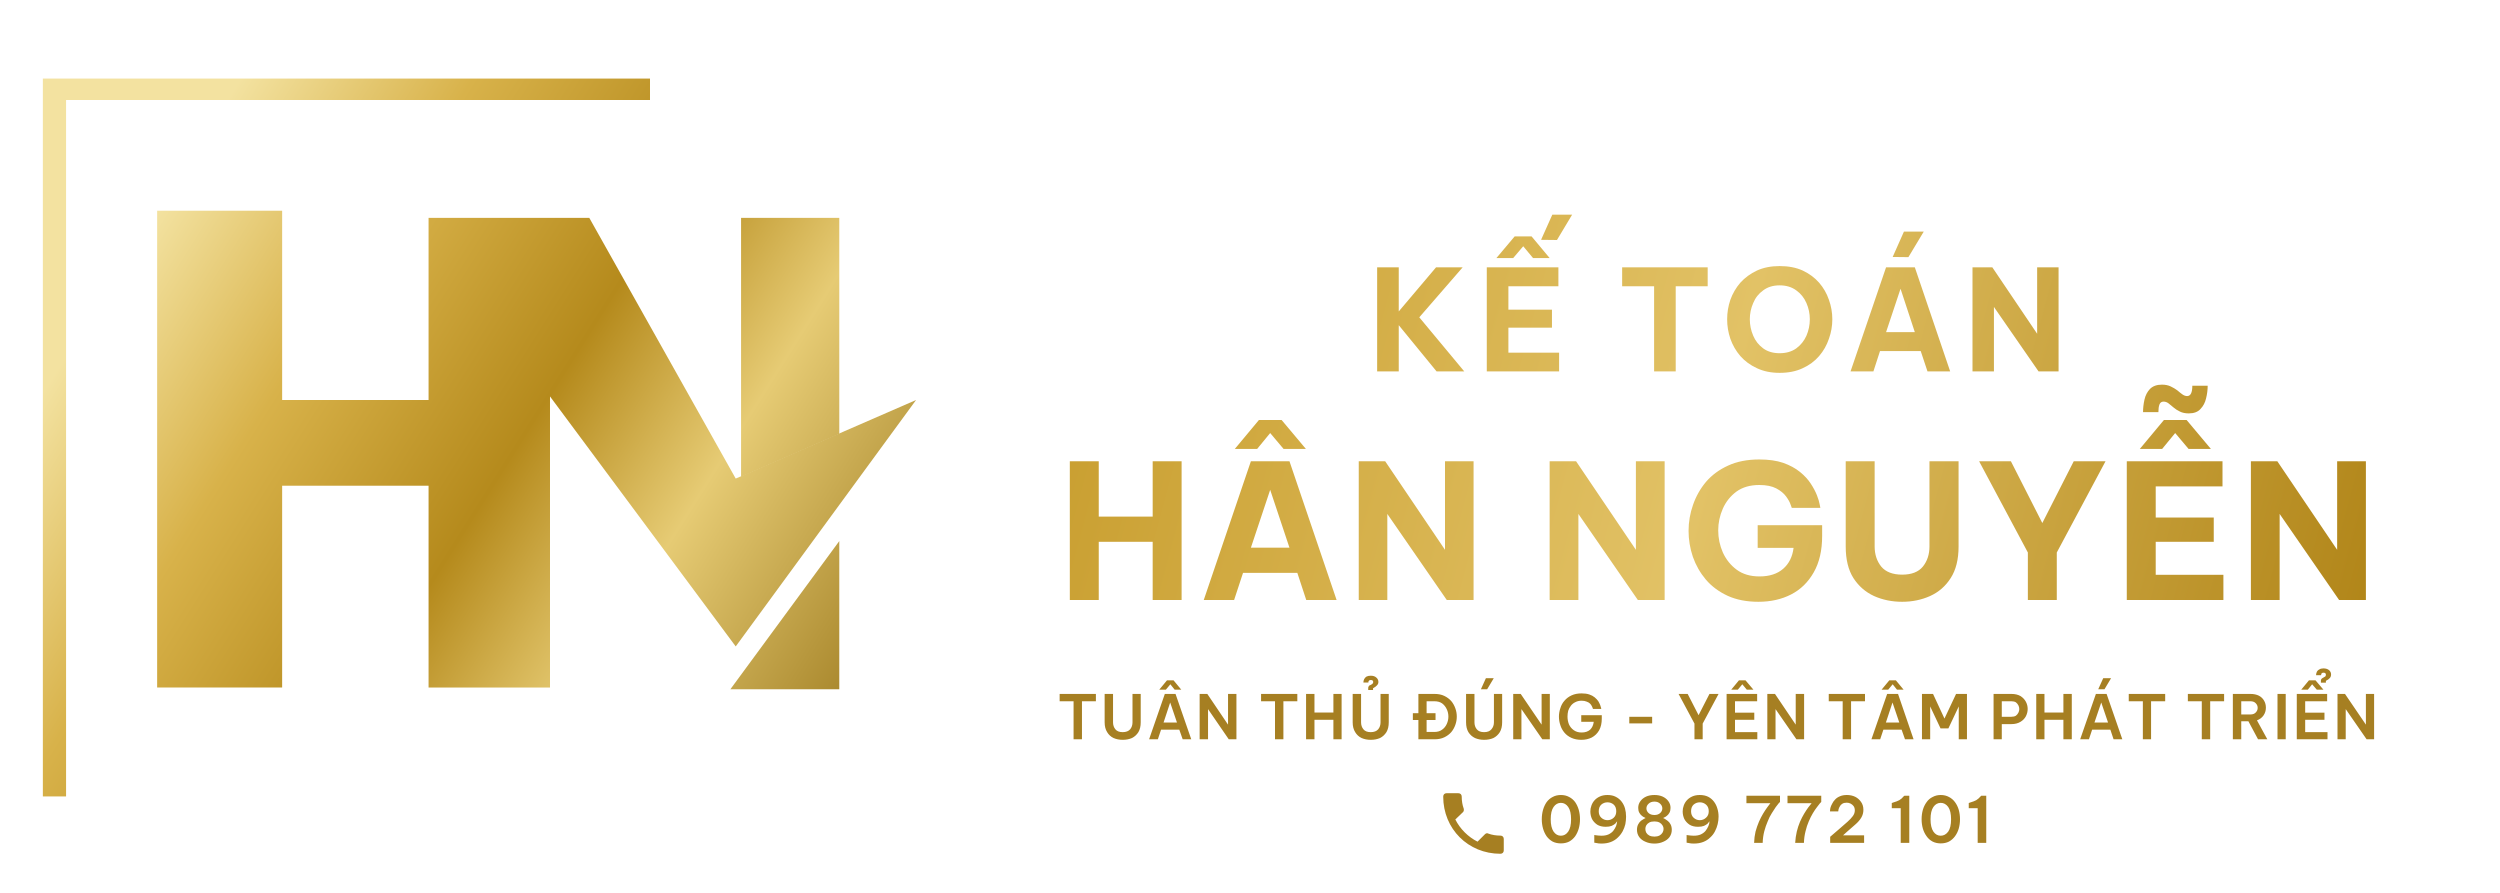
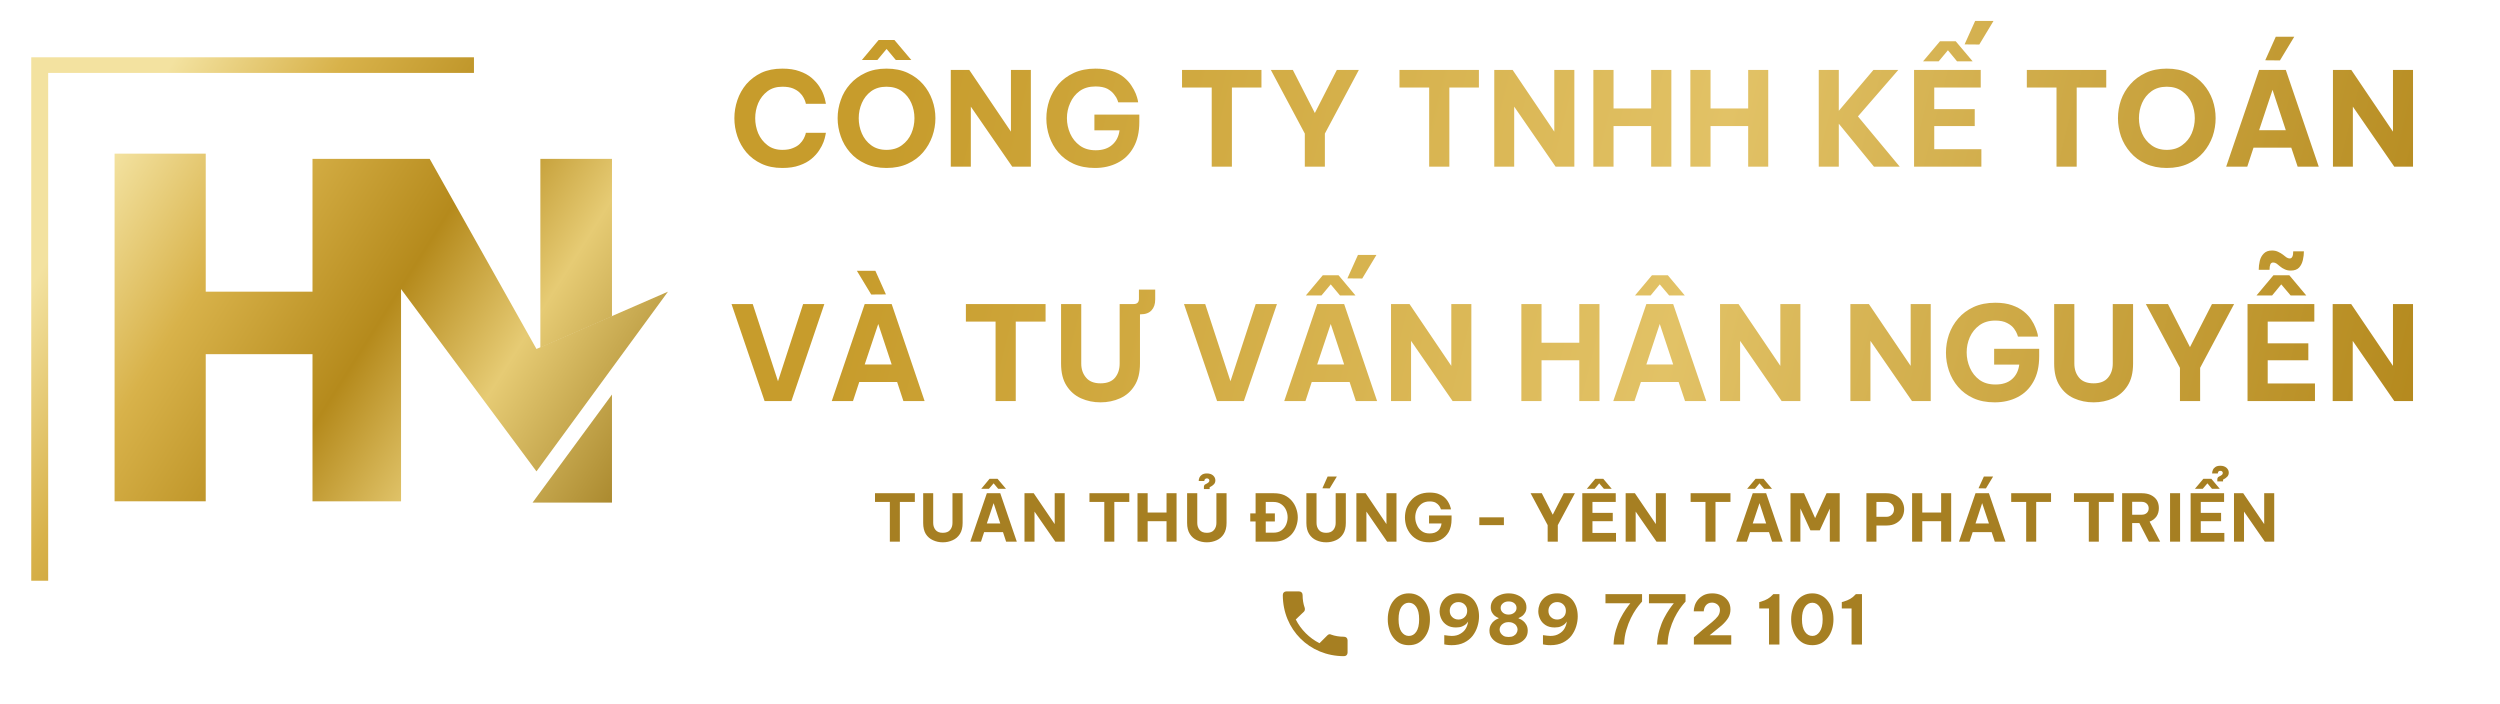
- <svg xmlns="http://www.w3.org/2000/svg" viewBox="0 0 1400 500" width="1400" height="500" role="img" aria-label="Kế Toán Hân Nguyễn logo">
+ <svg xmlns="http://www.w3.org/2000/svg" viewBox="0 0 1920 540" width="1920" height="540" role="img" aria-label="Kế Toán Hân Nguyễn logo">
  <defs>
    <linearGradient id="brass" gradientUnits="userSpaceOnUse" x1="88" y1="118" x2="513" y2="386">
      <stop offset="0" stop-color="#F3E2A0" />
      <stop offset="0.22" stop-color="#D8B24A" />
      <stop offset="0.48" stop-color="#B58A1C" />
      <stop offset="0.68" stop-color="#E6CB74" />
      <stop offset="1" stop-color="#9A771B" />
    </linearGradient>
-     <linearGradient id="brassText" gradientUnits="userSpaceOnUse" x1="590" y1="140" x2="1335" y2="340">
+     <linearGradient id="brassText" gradientUnits="userSpaceOnUse" x1="680" y1="130" x2="1880" y2="430">
      <stop offset="0" stop-color="#C79C2C" />
      <stop offset="0.5" stop-color="#E2C266" />
      <stop offset="1" stop-color="#B08417" />
    </linearGradient>
  </defs>
  <path d="M24 44H364V56H37V446H24Z" fill="url(#brass)" />
  <rect x="88" y="118" width="70" height="267" fill="url(#brass)" />
  <rect x="156" y="224" width="88" height="48" fill="url(#brass)" />
  <path d="M240 122H330L412 268L513 224L412 362L308 222V385H240Z" fill="url(#brass)" />
  <path d="M415 122H470V243L415 267Z" fill="url(#brass)" />
  <path d="M470 303V386H409Z" fill="url(#brass)" />
-   <path d="M771.2 208V149.7H783.3V174.4L804.2 149.7H819.1L794.8 177.7L820 208H804.5L783.3 182.1V208Z M871.9 134.4 863 134.3 869.3 120.2H880.4ZM838 144.5 848.2 132.4H857.7L867.8 144.5H858.5L853 137.9L847.4 144.5ZM832.6 208V149.7H872.7V160.3H844.7V173.4H869.1V183.5H844.7V197.5H873.1V208Z M926.3 208V160.3H908.4V149.7H956.3V160.3H938.4V208Z M996.6 208.8Q989.4 208.8 983.9 206.2Q978.4 203.7 974.6 199.4Q970.9 195.1 969 189.7Q967.2 184.4 967.2 178.8Q967.2 173.2 969 167.9Q970.9 162.6 974.6 158.3Q978.4 154.1 983.9 151.5Q989.4 149 996.6 149Q1004 149 1009.5 151.5Q1015 154.1 1018.7 158.3Q1022.4 162.6 1024.2 167.9Q1026.1 173.2 1026.1 178.8Q1026.1 184.4 1024.2 189.7Q1022.4 195.1 1018.7 199.4Q1015 203.7 1009.5 206.2Q1004 208.8 996.6 208.8ZM996.6 197.8Q1002.1 197.8 1005.9 195.1Q1009.7 192.3 1011.6 188Q1013.5 183.6 1013.5 178.8Q1013.5 174 1011.6 169.7Q1009.7 165.3 1005.9 162.6Q1002.1 159.8 996.6 159.8Q991.1 159.8 987.4 162.6Q983.6 165.3 981.8 169.7Q979.9 174 979.9 178.8Q979.9 183.6 981.8 188Q983.6 192.3 987.4 195.1Q991.1 197.8 996.6 197.8Z M1068.7 144 1059.9 143.9 1066.2 129.7H1077.3ZM1036.3 208 1056.2 149.7H1072.3L1092.1 208H1079.4L1075.6 196.6H1052.8L1049.1 208ZM1056.2 186H1072.3L1064.3 161.7Z M1104.6 208V149.7H1115.7L1140.8 186.9V149.7H1152.8V208H1141.6L1116.6 171.9V208Z" fill="url(#brassText)" />
-   <path d="M599.1 336V258.3H615.3V289.3H645.5V258.3H661.7V336H645.5V303.4H615.3V336Z M691.5 251.4 705 235.2H717.7L731.3 251.4H718.8L711.3 242.5L704 251.4ZM674.1 336 700.5 258.3H722.1L748.5 336H731.5L726.5 320.8H696.1L691.1 336ZM700.5 306.7H722.1L711.3 274.3Z M760.9 336V258.3H775.7L809.2 307.9V258.3H825.2V336H810.2L776.9 287.8V336Z M867.8 336V258.3H882.6L916.1 307.9V258.3H932.2V336H917.2L883.9 287.8V336Z M984.7 337Q974.9 337 967.6 333.7Q960.2 330.3 955.3 324.6Q950.5 318.9 948 311.8Q945.6 304.7 945.6 297.3Q945.6 289.8 948.1 282.7Q950.6 275.5 955.4 269.8Q960.3 264.1 967.8 260.7Q975.2 257.3 985.2 257.3Q993 257.3 998.6 259.2Q1004.2 261.2 1008 264.3Q1011.8 267.4 1014 270.8Q1016.3 274.3 1017.5 277.4Q1018.7 280.5 1019 282.4Q1019.4 284.4 1019.4 284.4H1003.4Q1003.4 284.4 1002.7 282.5Q1002.1 280.6 1000.2 278Q998.3 275.4 994.7 273.5Q991.1 271.6 985.2 271.6Q977.5 271.6 972.4 275.3Q967.4 279 964.8 284.8Q962.2 290.7 962.2 297Q962.2 303.5 964.8 309.4Q967.5 315.3 972.5 319Q977.6 322.8 985.3 322.8Q993.7 322.8 998.6 318.5Q1003.5 314.2 1004.4 306.8H984.3V294.1H1020.4V300.1Q1020.4 312.3 1015.7 320.5Q1011 328.8 1003 332.9Q995 337 984.7 337Z M1065.2 337Q1056.7 337 1049.5 333.8Q1042.3 330.5 1037.9 323.7Q1033.6 316.9 1033.6 306V258.3H1049.8V306Q1049.8 312.7 1053.5 317.3Q1057.3 321.8 1065.2 321.8Q1073.1 321.8 1076.8 317.3Q1080.5 312.7 1080.5 306V258.3H1096.8V306Q1096.8 316.9 1092.4 323.7Q1088.1 330.5 1080.8 333.8Q1073.6 337 1065.2 337Z M1135.6 336V309.4L1108.3 258.3H1126.1L1143.7 292.9L1161.3 258.3H1179.1L1151.8 309.4V336Z M1225.7 231.5Q1222.8 231.5 1220.8 230.5Q1218.7 229.5 1217.2 228.2Q1215.7 226.9 1214.4 225.9Q1213.1 224.9 1211.6 224.9Q1209.9 224.9 1209.3 226.5Q1208.7 228.1 1208.7 230.8H1200.1Q1200.1 227.4 1200.9 223.8Q1201.7 220.2 1204 217.8Q1206.4 215.4 1210.7 215.4Q1213.5 215.4 1215.6 216.4Q1217.7 217.4 1219.3 218.6Q1220.8 219.9 1222.2 220.9Q1223.5 221.8 1224.8 221.8Q1227.7 221.8 1227.7 216H1236.3Q1236.3 219.5 1235.4 223.1Q1234.6 226.6 1232.3 229Q1230.1 231.5 1225.7 231.5ZM1198.3 251.4 1211.8 235.2H1224.5L1238.1 251.4H1225.6L1218.1 242.5L1210.8 251.4ZM1191 336V258.3H1244.6V272.4H1207.2V289.8H1239.7V303.4H1207.2V321.9H1245.1V336Z M1260.5 336V258.3H1275.3L1308.8 307.9V258.3H1324.9V336H1309.9L1276.6 287.8V336Z" fill="url(#brassText)" />
-   <path d="M601.2 414V392.7H593.4V388.6H613.7V392.7H605.9V414Z M628.7 414.3Q625.9 414.3 623.6 413.3Q621.3 412.2 620 410Q618.6 407.8 618.6 404.5V388.6H623.3V404.5Q623.3 406.8 624.6 408.4Q625.9 410 628.7 410Q631.5 410 632.9 408.4Q634.2 406.8 634.2 404.5V388.6H638.8V404.5Q638.8 407.8 637.5 410Q636.1 412.2 633.9 413.3Q631.6 414.3 628.7 414.3Z M649.2 386.2 653.5 381H657.2L661.5 386.2H657.8L655.4 383.2L652.9 386.2ZM643.5 414 652.3 388.6H658.3L667.1 414H662.3L660.4 408.6H650.2L648.4 414ZM651.6 404.6H659.1L655.3 393.4Z M671.8 414V388.6H676.1L687.7 405.8V388.6H692.4V414H688.1L676.5 397.1V414Z M714 414V392.7H706.2V388.6H726.5V392.7H718.7V414Z M731.4 414V388.6H736.1V399H746.7V388.6H751.3V414H746.7V403.1H736.1V414Z M766.2 386.4V385.3Q766.2 384.8 766.4 384.5Q766.5 384.1 767 383.8L767.5 383.6Q768.3 383.2 768.6 382.9Q769 382.5 769 381.9Q769 381.5 768.7 381.1Q768.3 380.8 767.7 380.8Q767 380.8 766.7 381.1Q766.4 381.4 766.3 381.7Q766.3 382.1 766.3 382.2H763.5Q763.5 381.3 763.9 380.4Q764.3 379.5 765.2 378.9Q766.2 378.4 767.6 378.4Q769.6 378.4 770.7 379.4Q771.9 380.4 771.9 381.9Q771.9 383 771.1 383.8Q770.4 384.6 769.1 385.3L768.9 385.4V386.4ZM767.6 414.3Q764.8 414.3 762.5 413.3Q760.2 412.2 758.9 410Q757.5 407.8 757.5 404.5V388.6H762.2V404.5Q762.2 406.8 763.5 408.4Q764.8 410 767.6 410Q770.4 410 771.8 408.4Q773.1 406.8 773.1 404.5V388.6H777.7V404.5Q777.7 407.8 776.4 410Q775 412.2 772.8 413.3Q770.5 414.3 767.6 414.3Z M794.3 414V403.2H791.2V399.4H794.3V388.6H803.4Q806.5 388.6 808.8 389.7Q811.1 390.8 812.7 392.6Q814.2 394.4 815 396.7Q815.8 398.9 815.8 401.3Q815.8 403.7 815 405.9Q814.2 408.2 812.7 410Q811.1 411.8 808.8 412.9Q806.5 414 803.4 414ZM803.9 403.2H798.9V409.9H803.2Q805.9 409.9 807.6 408.6Q809.3 407.4 810.2 405.4Q811.1 403.4 811.1 401.3Q811.1 399.1 810.2 397.2Q809.3 395.2 807.6 393.9Q805.9 392.7 803.2 392.7H798.9V399.4H803.9Z M832.8 386 829.3 386 832.1 379.8H836.5ZM831.1 414.3Q828.3 414.3 826 413.3Q823.7 412.2 822.3 410Q821 407.8 821 404.5V388.6H825.7V404.5Q825.7 406.8 827 408.4Q828.3 410 831.1 410Q833.9 410 835.2 408.4Q836.6 406.8 836.6 404.5V388.6H841.2V404.5Q841.2 407.8 839.9 410Q838.5 412.2 836.3 413.3Q834 414.3 831.1 414.3Z M847.4 414V388.6H851.6L863.3 405.8V388.6H867.9V414H863.7L852 397.1V414Z M885.6 414.3Q882.4 414.3 880 413.2Q877.6 412.1 876.1 410.3Q874.5 408.4 873.8 406.1Q873 403.8 873 401.3Q873 398.9 873.8 396.6Q874.5 394.2 876.1 392.4Q877.7 390.5 880.1 389.4Q882.5 388.3 885.7 388.3Q888.2 388.3 890 388.9Q891.8 389.5 893 390.5Q894.2 391.5 895 392.6Q895.7 393.8 896.1 394.8Q896.4 395.8 896.6 396.4Q896.7 397 896.7 397H892.1Q892.1 397 891.9 396.6Q891.8 396.1 891.4 395.4Q891.1 394.7 890.4 394Q889.7 393.3 888.5 392.9Q887.4 392.4 885.7 392.4Q883.7 392.4 882.2 393.2Q880.7 393.9 879.7 395.2Q878.7 396.5 878.2 398Q877.8 399.6 877.8 401.3Q877.8 403.5 878.6 405.6Q879.5 407.6 881.3 408.9Q883.1 410.2 885.7 410.2Q888.7 410.2 890.5 408.6Q892.2 406.9 892.5 404.2H885.5V400.5H897V402.4Q897 406.3 895.5 409Q894 411.6 891.4 413Q888.8 414.3 885.6 414.3Z M912.4 405.1V401.4H925.2V405.1Z M948.9 414V405.2L940 388.6H945.1L951.2 400.5L957.3 388.6H962.4L953.5 405.2V414Z M969.5 386.2 973.8 381H977.5L981.9 386.2H978.2L975.7 383.2L973.2 386.2ZM966.9 414V388.6H984V392.7H971.6V399.1H982.4V403.1H971.6V410H984.1V414Z M989.7 414V388.6H994L1005.6 405.8V388.6H1010.3V414H1006L994.3 397.1V414Z M1031.9 414V392.7H1024.1V388.6H1044.4V392.7H1036.6V414Z M1053.7 386.2 1058 381H1061.7L1066 386.2H1062.3L1059.9 383.2L1057.4 386.2ZM1048 414 1056.8 388.6H1062.9L1071.6 414H1066.8L1064.9 408.6H1054.7L1052.9 414ZM1056.1 404.6H1063.6L1059.8 393.4Z M1076.3 414V388.6H1082.5L1088.9 402.4L1095.4 388.6H1101.5V414H1096.9V395.6L1091.1 407.9H1086.7L1080.9 395.6V414Z M1116.4 414V388.6H1126.4Q1129.4 388.6 1131.5 389.8Q1133.5 391.1 1134.5 393Q1135.5 394.9 1135.5 397Q1135.5 399.1 1134.5 401.1Q1133.5 403 1131.5 404.2Q1129.4 405.5 1126.4 405.5H1121V414ZM1126.3 392.7H1121V401.4H1126.3Q1127.9 401.4 1128.9 400.8Q1129.8 400.1 1130.3 399.1Q1130.8 398.1 1130.8 397.1Q1130.8 396 1130.3 395Q1129.8 394 1128.9 393.3Q1127.9 392.7 1126.3 392.7Z M1140.3 414V388.6H1144.9V399H1155.5V388.6H1160.2V414H1155.5V403.1H1144.9V414Z M1178.5 386 1175 386 1177.8 379.8H1182.2ZM1164.9 414 1173.7 388.6H1179.7L1188.5 414H1183.6L1181.8 408.6H1171.6L1169.8 414ZM1172.9 404.6H1180.5L1176.7 393.4Z M1200 414V392.7H1192.1V388.6H1212.5V392.7H1204.6V414Z M1233 414V392.7H1225.2V388.6H1245.5V392.7H1237.7V414Z M1250.4 414V388.6H1260.3Q1263 388.6 1265 389.6Q1266.9 390.6 1267.9 392.4Q1268.9 394.1 1268.9 396.3Q1268.9 398.7 1267.6 400.6Q1266.3 402.5 1263.9 403.4L1269.7 414H1264.5L1259.1 403.9H1255.1V414ZM1260.2 392.7H1255.1V400.1H1260.2Q1262.2 400.1 1263.2 399Q1264.3 397.9 1264.3 396.4Q1264.3 394.9 1263.2 393.8Q1262.2 392.7 1260.2 392.7Z M1275.4 414V388.6H1280V414Z M1299.7 382.3V381.2Q1299.7 380.8 1299.9 380.4Q1300.1 380 1300.5 379.8L1301 379.5Q1301.8 379.1 1302.2 378.8Q1302.5 378.4 1302.5 377.8Q1302.5 377.4 1302.2 377Q1301.8 376.7 1301.2 376.7Q1300.5 376.7 1300.2 377Q1299.9 377.3 1299.9 377.6Q1299.8 378 1299.8 378.1H1297Q1297 377.2 1297.4 376.3Q1297.8 375.4 1298.8 374.9Q1299.7 374.3 1301.1 374.3Q1303.1 374.3 1304.3 375.3Q1305.4 376.3 1305.4 377.7Q1305.4 378.9 1304.7 379.7Q1303.9 380.6 1302.6 381.2L1302.5 381.3V382.3ZM1288.7 386.2 1293 381H1296.7L1301.1 386.2H1297.4L1294.8 383.2L1292.4 386.2ZM1286.2 414V388.6H1303.2V392.7H1290.9V399.1H1301.7V403.1H1290.9V410H1303.4V414Z M1309 414V388.6H1313.2L1324.9 405.8V388.6H1329.5V414H1325.3L1313.6 397.1V414Z" fill="#A67F22" />
-   <g transform="translate(808.2 444.2) scale(1.884) translate(-3 -3)">
+   <path d="M600.8 129Q591.6 129 584.7 125.7Q577.9 122.5 573.2 117Q568.6 111.5 566.3 104.7Q564 97.9 564 90.8Q564 83.7 566.3 76.9Q568.6 70.1 573.2 64.6Q577.9 59.2 584.7 55.9Q591.6 52.7 600.8 52.7Q608.6 52.7 614 54.7Q619.5 56.6 623.2 59.7Q626.8 62.8 629.1 66.2Q631.4 69.7 632.5 72.8Q633.6 75.8 633.9 77.8Q634.3 79.7 634.3 79.7H618.9Q618.9 79.7 618.6 78.4Q618.2 77 617.2 75.1Q616.2 73.1 614.2 71.2Q612.3 69.3 609 67.9Q605.8 66.6 600.9 66.6Q594 66.6 589.4 70.1Q584.7 73.7 582.3 79.2Q580 84.7 580 90.8Q580 96.8 582.3 102.4Q584.7 107.9 589.4 111.5Q594 115.1 600.9 115.1Q605.8 115.1 609 113.7Q612.3 112.4 614.2 110.5Q616.2 108.5 617.2 106.6Q618.2 104.6 618.6 103.3Q618.9 102 618.9 102H634.3Q634.3 102 633.9 104Q633.6 105.9 632.5 109Q631.4 112 629.1 115.5Q626.8 119 623.2 122Q619.5 125.1 614 127Q608.6 129 600.8 129Z M661.9 46.1 674.8 30.7H686.9L699.9 46.1H688L680.9 37.6L673.8 46.1ZM680.8 129Q671.6 129 664.6 125.7Q657.5 122.5 652.8 117Q648 111.5 645.7 104.7Q643.3 97.9 643.3 90.8Q643.3 83.6 645.7 76.9Q648 70.1 652.8 64.7Q657.5 59.3 664.6 56Q671.6 52.7 680.8 52.7Q690.2 52.7 697.2 56Q704.2 59.3 708.9 64.7Q713.6 70.1 716 76.9Q718.4 83.6 718.4 90.8Q718.4 97.9 716 104.7Q713.6 111.5 708.9 117Q704.2 122.5 697.2 125.7Q690.2 129 680.8 129ZM680.8 115.1Q687.9 115.1 692.7 111.5Q697.5 108 699.9 102.5Q702.3 96.9 702.3 90.8Q702.3 84.6 699.9 79.1Q697.5 73.6 692.7 70.1Q687.9 66.6 680.8 66.6Q673.8 66.6 669 70.1Q664.3 73.6 661.9 79.1Q659.5 84.6 659.5 90.8Q659.5 96.9 661.9 102.5Q664.3 108 669 111.5Q673.8 115.1 680.8 115.1Z M730.2 128V53.7H744.4L776.4 101.1V53.7H791.7V128H777.4L745.6 81.9V128Z M840.9 129Q831.6 129 824.5 125.8Q817.5 122.6 812.8 117.1Q808.2 111.6 805.9 104.9Q803.6 98.1 803.6 91Q803.6 83.8 805.9 77Q808.3 70.2 812.9 64.7Q817.6 59.3 824.7 56Q831.9 52.7 841.4 52.7Q848.8 52.7 854.2 54.6Q859.6 56.4 863.2 59.4Q866.8 62.4 868.9 65.7Q871.1 69 872.3 72Q873.4 74.9 873.8 76.8Q874.1 78.6 874.1 78.6H858.8Q858.8 78.6 858.2 76.8Q857.6 75 855.7 72.6Q853.9 70.1 850.5 68.2Q847 66.4 841.4 66.4Q834.1 66.4 829.2 69.9Q824.3 73.5 821.9 79.1Q819.4 84.6 819.4 90.7Q819.4 96.9 821.9 102.6Q824.4 108.2 829.3 111.8Q834.2 115.4 841.5 115.4Q849.5 115.4 854.2 111.2Q858.9 107.1 859.8 100.1H840.5V88H875V93.7Q875 105.3 870.5 113.2Q866.1 121.1 858.4 125Q850.7 129 840.9 129Z M930.6 128V67.2H907.8V53.7H968.8V67.2H946.1V128Z M1002.1 128V102.6L976 53.7H992.9L1009.8 86.8L1026.7 53.7H1043.6L1017.5 102.6V128Z M1097.6 128V67.2H1074.8V53.7H1135.8V67.2H1113.1V128Z M1147.6 128V53.7H1161.7L1193.7 101.1V53.7H1209.1V128H1194.7L1162.9 81.9V128Z M1223.7 128V53.7H1239.2V83.3H1268.1V53.7H1283.6V128H1268.1V96.8H1239.2V128Z M1298.2 128V53.7H1313.7V83.3H1342.6V53.7H1358V128H1342.6V96.8H1313.7V128Z M1396.8 128V53.7H1412.2V85.1L1438.8 53.7H1457.9L1426.9 89.4L1459 128H1439.2L1412.2 95V128Z M1520.1 34.2 1508.8 34.1 1516.9 16.1H1531ZM1476.9 47.1 1489.9 31.7H1502L1515 47.1H1503L1496 38.6L1488.9 47.1ZM1470 128V53.7H1521.2V67.2H1485.5V83.8H1516.6V96.8H1485.5V114.6H1521.7V128Z M1579.4 128V67.2H1556.6V53.7H1617.6V67.2H1594.9V128Z M1664.1 129Q1654.9 129 1647.8 125.7Q1640.8 122.5 1636.1 117Q1631.3 111.5 1628.9 104.7Q1626.6 97.9 1626.6 90.8Q1626.6 83.6 1628.9 76.9Q1631.3 70.1 1636.1 64.7Q1640.8 59.3 1647.8 56Q1654.9 52.7 1664.1 52.7Q1673.4 52.7 1680.5 56Q1687.5 59.3 1692.2 64.7Q1696.9 70.1 1699.3 76.9Q1701.6 83.6 1701.6 90.8Q1701.6 97.9 1699.3 104.7Q1696.9 111.5 1692.2 117Q1687.5 122.5 1680.5 125.7Q1673.4 129 1664.1 129ZM1664.1 115.1Q1671.1 115.1 1675.9 111.5Q1680.8 108 1683.2 102.5Q1685.6 96.9 1685.6 90.8Q1685.6 84.6 1683.2 79.1Q1680.8 73.6 1675.9 70.1Q1671.1 66.6 1664.1 66.6Q1657.1 66.6 1652.3 70.1Q1647.5 73.6 1645.1 79.1Q1642.7 84.6 1642.7 90.8Q1642.7 96.9 1645.1 102.5Q1647.5 108 1652.3 111.5Q1657.1 115.1 1664.1 115.1Z M1751 46.4 1739.7 46.3 1747.8 28.2H1762ZM1709.7 128 1735 53.7H1755.5L1780.8 128H1764.6L1759.7 113.4H1730.7L1725.9 128ZM1735 100H1755.5L1745.3 69Z M1791.7 128V53.7H1805.8L1837.8 101.1V53.7H1853.2V128H1838.8L1807 81.9V128Z" fill="url(#brassText)" />
+   <path d="M587.2 308 561.8 233.5H578.1L597.5 292.8L616.8 233.5H633.1L607.8 308Z M669.1 226.2 658.1 208H672.3L680.4 226.1ZM638.8 308 664.1 233.5H684.8L710.1 308H693.8L689 293.4H659.9L655.1 308ZM664.1 279.9H684.8L674.5 248.8Z M764.6 308V247H741.8V233.5H803V247H780.1V308Z M845.2 309Q837.1 309 830.2 305.9Q823.3 302.8 819.1 296.2Q814.9 289.7 814.9 279.2V233.5H830.4V279.2Q830.4 285.7 834.1 290Q837.7 294.4 845.2 294.4Q852.8 294.4 856.4 290Q859.9 285.7 859.9 279.2V233.5H870.7Q874.7 233.5 874.7 229.5V222.4H887.2V230Q887.2 235.3 884.4 238.3Q881.6 241.4 876 241.4H875.5V279.2Q875.5 289.7 871.3 296.2Q867.2 302.8 860.2 305.9Q853.3 309 845.2 309Z M934.7 308 909.3 233.5H925.6L945 292.8L964.4 233.5H980.7L955.3 308Z M1046.2 213.9 1034.8 213.8 1042.9 195.8H1057.1ZM1002.9 226.9 1015.9 211.4H1028L1041 226.9H1029.1L1022 218.4L1014.9 226.9ZM986.3 308 1011.6 233.5H1032.3L1057.6 308H1041.3L1036.5 293.4H1007.4L1002.6 308ZM1011.6 279.9H1032.3L1022 248.8Z M1068.3 308V233.5H1082.5L1114.6 281V233.5H1130V308H1115.6L1083.7 261.8V308Z M1168.4 308V233.5H1183.9V263.2H1212.9V233.5H1228.4V308H1212.9V276.7H1183.9V308Z M1255.7 226.9 1268.7 211.4H1280.9L1293.9 226.9H1281.9L1274.7 218.4L1267.7 226.9ZM1239 308 1264.4 233.5H1285L1310.4 308H1294.1L1289.2 293.4H1260.2L1255.3 308ZM1264.4 279.9H1285L1274.7 248.8Z M1321 308V233.5H1335.2L1367.3 281V233.5H1382.7V308H1368.3L1336.4 261.8V308Z M1421.1 308V233.5H1435.3L1467.4 281V233.5H1482.8V308H1468.4L1436.5 261.8V308Z M1531.9 309Q1522.5 309 1515.5 305.8Q1508.5 302.6 1503.8 297.1Q1499.1 291.6 1496.8 284.8Q1494.5 278 1494.5 270.9Q1494.5 263.7 1496.8 256.9Q1499.2 250 1503.9 244.6Q1508.6 239.1 1515.7 235.8Q1522.9 232.5 1532.4 232.5Q1539.9 232.5 1545.2 234.4Q1550.6 236.3 1554.2 239.2Q1557.9 242.2 1560 245.5Q1562.2 248.8 1563.3 251.8Q1564.5 254.8 1564.9 256.6Q1565.2 258.5 1565.2 258.5H1549.8Q1549.8 258.5 1549.2 256.7Q1548.6 254.9 1546.8 252.4Q1545 249.9 1541.5 248.1Q1538 246.2 1532.4 246.2Q1525.1 246.2 1520.2 249.8Q1515.3 253.4 1512.8 259Q1510.4 264.5 1510.4 270.6Q1510.4 276.8 1512.9 282.5Q1515.4 288.2 1520.3 291.8Q1525.2 295.3 1532.5 295.3Q1540.6 295.3 1545.2 291.2Q1549.9 287.1 1550.8 280H1531.5V267.9H1566.1V273.6Q1566.1 285.3 1561.6 293.2Q1557.2 301.1 1549.5 305Q1541.8 309 1531.9 309Z M1607.9 309Q1599.7 309 1592.8 305.9Q1585.9 302.8 1581.8 296.2Q1577.6 289.7 1577.6 279.2V233.5H1593.1V279.2Q1593.1 285.7 1596.7 290Q1600.3 294.4 1607.9 294.4Q1615.4 294.4 1619 290Q1622.6 285.7 1622.6 279.2V233.5H1638.2V279.2Q1638.2 289.7 1634 296.2Q1629.8 302.8 1622.9 305.9Q1615.9 309 1607.9 309Z M1674.2 308V282.5L1648 233.5H1665L1681.9 266.6L1698.8 233.5H1715.8L1689.7 282.5V308Z M1759.3 207.8Q1756.6 207.8 1754.6 206.8Q1752.6 205.9 1751.2 204.7Q1749.7 203.5 1748.5 202.5Q1747.2 201.6 1745.8 201.6Q1744.2 201.6 1743.6 203.1Q1743 204.6 1743 207.2H1734.7Q1734.7 203.9 1735.5 200.4Q1736.3 197 1738.6 194.7Q1740.8 192.4 1744.9 192.4Q1747.6 192.4 1749.6 193.4Q1751.6 194.3 1753.2 195.5Q1754.7 196.7 1755.9 197.6Q1757.2 198.5 1758.5 198.5Q1761.2 198.5 1761.2 193H1769.4Q1769.4 196.3 1768.6 199.7Q1767.8 203.2 1765.7 205.5Q1763.5 207.8 1759.3 207.8ZM1733 226.9 1746 211.4H1758.2L1771.2 226.9H1759.2L1752 218.4L1745 226.9ZM1726.1 308V233.5H1777.4V247H1741.6V263.7H1772.8V276.7H1741.6V294.5H1777.9V308Z M1791.5 308V233.5H1805.7L1837.8 281V233.5H1853.2V308H1838.8L1806.9 261.8V308Z" fill="url(#brassText)" />
+   <path d="M683.4 416V385.5H672V378.8H702.6V385.5H691.1V416Z M724.1 416.5Q720 416.5 716.6 414.9Q713.1 413.4 711 410.1Q709 406.8 709 401.6V378.8H716.7V401.6Q716.7 404.8 718.5 407Q720.3 409.2 724.1 409.2Q727.9 409.2 729.7 407Q731.5 404.8 731.5 401.6V378.8H739.3V401.6Q739.3 406.8 737.2 410.1Q735.1 413.4 731.6 414.9Q728.1 416.5 724.1 416.5Z M753.6 375.4 760 367.7H766.1L772.6 375.4H766.6L763.1 371.2L759.5 375.4ZM745.2 416 757.9 378.8H768.2L780.9 416H772.7L770.3 408.7H755.8L753.4 416ZM757.9 402H768.2L763.1 386.4Z M786.8 416V378.8H793.9L810 402.5V378.8H817.7V416H810.5L794.5 392.9V416Z M848.1 416V385.5H836.7V378.8H867.3V385.5H855.8V416Z M873.6 416V378.8H881.4V393.6H895.9V378.8H903.6V416H895.9V400.3H881.4V416Z M924.6 375.6V374Q924.6 373.3 924.9 372.7Q925.1 372.2 925.8 371.9L926.6 371.5Q927.7 370.9 928.2 370.4Q928.8 369.8 928.8 369.1Q928.8 368.4 928.3 367.9Q927.8 367.4 926.9 367.4Q926 367.4 925.6 367.9Q925.1 368.3 925 368.8Q924.9 369.3 924.9 369.4H920.6Q920.6 368.1 921.2 366.7Q921.8 365.4 923.2 364.5Q924.6 363.6 926.9 363.6Q929.9 363.6 931.7 365.2Q933.4 366.8 933.4 368.9Q933.4 370.7 932.3 371.9Q931.1 373.2 929.2 374.1L929 374.2V375.6ZM926.9 416.5Q922.8 416.5 919.3 414.9Q915.9 413.4 913.8 410.1Q911.7 406.8 911.7 401.6V378.8H919.5V401.6Q919.5 404.8 921.3 407Q923.1 409.2 926.9 409.2Q930.6 409.2 932.4 407Q934.2 404.8 934.2 401.6V378.8H942V401.6Q942 406.8 939.9 410.1Q937.8 413.4 934.4 414.9Q930.9 416.5 926.9 416.5Z M964.3 416V400.5H960.2V394.3H964.3V378.8H978.4Q983 378.8 986.4 380.3Q989.8 381.9 992.1 384.6Q994.4 387.3 995.5 390.6Q996.7 393.9 996.7 397.4Q996.7 400.8 995.5 404.2Q994.4 407.5 992.1 410.2Q989.8 412.8 986.4 414.4Q983 416 978.4 416ZM979.1 400.5H972.1V409.1H978Q981.7 409.1 984.1 407.4Q986.5 405.7 987.7 403Q988.9 400.2 988.9 397.3Q988.9 394.4 987.7 391.7Q986.5 389 984.1 387.3Q981.7 385.5 978 385.5H972.1V394.3H979.1Z M1021.2 375.1 1015.6 375 1019.6 366H1026.7ZM1018.5 416.5Q1014.4 416.5 1010.9 414.9Q1007.5 413.4 1005.4 410.1Q1003.3 406.8 1003.3 401.6V378.8H1011.1V401.6Q1011.1 404.8 1012.9 407Q1014.7 409.2 1018.5 409.2Q1022.2 409.2 1024 407Q1025.8 404.8 1025.8 401.6V378.8H1033.6V401.6Q1033.6 406.8 1031.5 410.1Q1029.4 413.4 1026 414.9Q1022.5 416.5 1018.5 416.5Z M1041.7 416V378.8H1048.8L1064.8 402.5V378.8H1072.5V416H1065.3L1049.4 392.9V416Z M1097.7 416.5Q1093 416.5 1089.5 414.9Q1086 413.3 1083.6 410.5Q1081.3 407.8 1080.1 404.4Q1079 401 1079 397.4Q1079 393.9 1080.1 390.4Q1081.3 387 1083.7 384.3Q1086 381.5 1089.6 379.9Q1093.2 378.3 1097.9 378.3Q1101.7 378.3 1104.4 379.2Q1107 380.1 1108.9 381.6Q1110.7 383.1 1111.7 384.7Q1112.8 386.4 1113.4 387.9Q1114 389.4 1114.2 390.3Q1114.3 391.2 1114.3 391.2H1106.6Q1106.6 391.2 1106.3 390.3Q1106 389.4 1105.1 388.2Q1104.2 387 1102.5 386Q1100.8 385.1 1097.9 385.1Q1094.3 385.1 1091.8 386.9Q1089.4 388.7 1088.1 391.5Q1086.9 394.3 1086.9 397.3Q1086.9 400.4 1088.2 403.2Q1089.4 406.1 1091.9 407.9Q1094.3 409.7 1098 409.7Q1102 409.7 1104.4 407.6Q1106.7 405.5 1107.1 402H1097.5V395.9H1114.8V398.8Q1114.8 404.6 1112.6 408.6Q1110.3 412.5 1106.5 414.5Q1102.6 416.5 1097.7 416.5Z M1136.1 403.3V397.3H1155V403.3Z M1188.6 416V403.3L1175.5 378.8H1184.1L1192.5 395.3L1201 378.8H1209.5L1196.4 403.3V416Z M1218.7 375.4 1225.2 367.7H1231.3L1237.8 375.4H1231.8L1228.2 371.2L1224.7 375.4ZM1215.2 416V378.8H1240.9V385.5H1223V393.9H1238.6V400.3H1223V409.3H1241.1V416Z M1248.5 416V378.8H1255.6L1271.7 402.5V378.8H1279.4V416H1272.2L1256.2 392.9V416Z M1309.8 416V385.5H1298.4V378.8H1329V385.5H1317.5V416Z M1341.8 375.4 1348.3 367.7H1354.4L1360.9 375.4H1354.9L1351.3 371.2L1347.8 375.4ZM1333.4 416 1346.1 378.8H1356.4L1369.1 416H1361L1358.6 408.7H1344L1341.6 416ZM1346.1 402H1356.4L1351.3 386.4Z M1375.1 416V378.8H1385.5L1394 397.9L1402.8 378.8H1412.9V416H1405.3V390.6L1397.6 407.3H1390.4L1382.7 390.5V416Z M1433.4 416V378.8H1448.7Q1453.3 378.8 1456.3 380.6Q1459.4 382.4 1460.9 385.2Q1462.4 388.1 1462.4 391.1Q1462.4 394.3 1460.9 397.2Q1459.4 400 1456.3 401.8Q1453.3 403.6 1448.7 403.6H1441.1V416ZM1448.7 385.5H1441.1V396.9H1448.7Q1450.7 396.9 1452 396Q1453.3 395.2 1454 393.9Q1454.6 392.6 1454.6 391.2Q1454.6 389.8 1454 388.5Q1453.3 387.2 1452 386.4Q1450.7 385.5 1448.7 385.5Z M1468.5 416V378.8H1476.3V393.6H1490.8V378.8H1498.5V416H1490.8V400.3H1476.3V416Z M1525.2 375.1 1519.5 375 1523.6 366H1530.7ZM1504.5 416 1517.2 378.8H1527.5L1540.2 416H1532L1529.6 408.7H1515L1512.6 416ZM1517.2 402H1527.5L1522.3 386.4Z M1556.1 416V385.5H1544.6V378.8H1575.2V385.5H1563.8V416Z M1604.2 416V385.5H1592.8V378.8H1623.4V385.5H1611.9V416Z M1629.8 416V378.8H1644.9Q1649 378.8 1651.9 380.2Q1654.9 381.7 1656.5 384.2Q1658 386.8 1658 390.2Q1658 393.9 1656.2 396.6Q1654.3 399.3 1650.9 400.6L1659 416H1650.4L1643 401.7H1637.5V416ZM1644.8 385.4H1637.5V395.3H1644.8Q1647.3 395.3 1648.8 393.9Q1650.2 392.5 1650.2 390.4Q1650.2 388.3 1648.8 386.9Q1647.3 385.4 1644.8 385.4Z M1666.6 416V378.8H1674.3V416Z M1702.9 369.7V368.1Q1702.9 367.4 1703.2 366.9Q1703.5 366.3 1704.2 366L1705 365.6Q1706 365.1 1706.6 364.5Q1707.1 364 1707.1 363.2Q1707.1 362.5 1706.6 362.1Q1706.2 361.6 1705.3 361.6Q1704.3 361.6 1703.9 362Q1703.5 362.4 1703.4 362.9Q1703.3 363.5 1703.3 363.6H1698.9Q1698.9 362.2 1699.5 360.9Q1700.1 359.5 1701.5 358.6Q1702.9 357.7 1705.2 357.7Q1708.2 357.7 1710 359.3Q1711.7 360.9 1711.7 363Q1711.7 364.8 1710.6 366Q1709.4 367.3 1707.6 368.2L1707.3 368.3V369.7ZM1685.7 375.4 1692.2 367.7H1698.3L1704.8 375.4H1698.8L1695.3 371.2L1691.7 375.4ZM1682.4 416V378.8H1708.1V385.5H1690.2V393.9H1705.8V400.3H1690.2V409.3H1708.3V416Z M1715.7 416V378.8H1722.8L1738.9 402.5V378.8H1746.6V416H1739.4L1723.4 392.9V416Z" fill="#A67F22" />
+   <g transform="translate(985.2 454.2) scale(2.763) translate(-3 -3)">
    <path d="M6.6 10.8c1.4 2.8 3.8 5.2 6.6 6.6l2.2-2.2c.3-.3.7-.4 1-.2 1.1.4 2.3.6 3.6.6.6 0 1 .4 1 1V20c0 .6-.4 1-1 1C10.4 21 3 13.6 3 4c0-.6.4-1 1-1h3.5c.6 0 1 .4 1 1 0 1.3.2 2.5.6 3.6.1.4 0 .8-.2 1L6.6 10.8z" fill="#A67F22" />
  </g>
-   <path d="M874.1 472.3Q871.5 472.3 869.5 471.3Q867.5 470.2 866.1 468.3Q864.8 466.4 864.1 464Q863.4 461.5 863.4 458.8Q863.4 456 864.1 453.5Q864.8 451.1 866.1 449.2Q867.5 447.3 869.5 446.3Q871.5 445.2 874.1 445.2Q876.7 445.2 878.7 446.3Q880.7 447.3 882.1 449.2Q883.4 451.1 884.1 453.5Q884.8 456 884.8 458.8Q884.8 461.5 884.1 464Q883.4 466.4 882.1 468.3Q880.7 470.2 878.7 471.3Q876.7 472.3 874.1 472.3ZM874.1 468Q876.6 468 878.2 465.7Q879.8 463.4 879.8 458.8Q879.8 454.2 878.2 451.9Q876.6 449.6 874.1 449.6Q871.6 449.6 870 451.9Q868.4 454.2 868.4 458.8Q868.4 463.3 870 465.7Q871.6 468 874.1 468Z M900.2 445.2Q902.9 445.2 904.8 446.2Q906.8 447.2 908.1 448.9Q909.4 450.6 910 452.7Q910.6 454.9 910.6 457.3Q910.6 459.3 910.2 461.5Q909.7 463.6 908.7 465.5Q907.6 467.5 906 469Q904.4 470.6 902.1 471.5Q899.8 472.4 896.8 472.4Q895.2 472.4 894 472.1Q892.8 471.9 892.8 471.9V467.6Q892.8 467.6 893.4 467.7Q894.1 467.8 895 467.9Q895.9 468 896.8 468Q899.1 468 900.7 467.3Q902.4 466.5 903.4 465.3Q904.4 464 905 462.6Q905.5 461.2 905.6 459.9Q905.3 460.4 904.6 461.2Q903.8 461.9 902.5 462.5Q901.2 463 899.2 463Q896.3 463 894.4 461.8Q892.5 460.5 891.5 458.6Q890.6 456.6 890.6 454.4Q890.6 452.7 891.2 451.1Q891.8 449.4 893 448.1Q894.2 446.8 896 446Q897.8 445.2 900.2 445.2ZM900.2 449.3Q898.2 449.3 896.7 450.6Q895.3 451.9 895.3 454.3Q895.3 456.6 896.7 457.9Q898.2 459.3 900.2 459.3Q902.2 459.3 903.7 457.9Q905.1 456.6 905.1 454.3Q905.1 451.9 903.7 450.6Q902.2 449.3 900.2 449.3Z M926.5 472.4Q923.7 472.4 921.5 471.4Q919.3 470.5 918 468.8Q916.7 467 916.7 464.7Q916.7 462.9 917.4 461.6Q918.1 460.3 919 459.6Q920 458.9 920.7 458.5Q921.4 458.2 921.4 458.2V458Q921.4 458 920.8 457.7Q920.2 457.5 919.4 456.8Q918.6 456.2 918 455.1Q917.4 454 917.4 452.4Q917.4 450.3 918.6 448.7Q919.7 447.1 921.8 446.1Q923.8 445.2 926.5 445.2Q929.1 445.2 931.1 446.1Q933.2 447.1 934.3 448.7Q935.5 450.3 935.5 452.4Q935.5 454 934.9 455.1Q934.3 456.2 933.5 456.8Q932.7 457.5 932.1 457.7Q931.5 458 931.5 458V458.2Q931.5 458.2 932.2 458.5Q932.9 458.9 933.8 459.6Q934.8 460.3 935.5 461.6Q936.2 462.9 936.2 464.7Q936.2 467 934.9 468.8Q933.6 470.5 931.4 471.4Q929.2 472.4 926.5 472.4ZM926.5 456.4Q928.5 456.4 929.7 455.3Q930.9 454.2 930.9 452.7Q930.9 451.2 929.7 450.1Q928.5 448.9 926.5 448.9Q924.4 448.9 923.2 450.1Q922 451.2 922 452.7Q922 454.2 923.2 455.3Q924.4 456.4 926.5 456.4ZM926.5 468.5Q928.1 468.5 929.3 467.9Q930.4 467.3 931 466.3Q931.6 465.3 931.6 464.2Q931.6 463.1 931 462.2Q930.4 461.2 929.3 460.6Q928.1 460 926.5 460Q924.7 460 923.6 460.6Q922.5 461.2 921.9 462.2Q921.4 463.1 921.4 464.2Q921.4 465.3 921.9 466.3Q922.5 467.3 923.6 467.9Q924.8 468.5 926.5 468.5Z M951.9 445.2Q954.6 445.2 956.6 446.2Q958.5 447.2 959.8 448.9Q961.1 450.6 961.7 452.7Q962.4 454.9 962.4 457.3Q962.4 459.3 961.9 461.5Q961.4 463.6 960.4 465.5Q959.4 467.5 957.7 469Q956.1 470.6 953.8 471.5Q951.5 472.4 948.5 472.4Q946.9 472.4 945.7 472.1Q944.5 471.9 944.5 471.9V467.6Q944.5 467.6 945.1 467.7Q945.8 467.8 946.7 467.9Q947.6 468 948.5 468Q950.8 468 952.4 467.3Q954.1 466.5 955.1 465.3Q956.1 464 956.7 462.6Q957.3 461.2 957.3 459.9Q957 460.4 956.3 461.2Q955.5 461.9 954.2 462.5Q952.9 463 950.9 463Q948 463 946.1 461.8Q944.2 460.5 943.2 458.6Q942.3 456.6 942.3 454.4Q942.3 452.7 942.9 451.1Q943.5 449.4 944.7 448.1Q945.9 446.8 947.7 446Q949.5 445.2 951.9 445.2ZM951.9 449.3Q949.9 449.3 948.4 450.6Q947 451.9 947 454.3Q947 456.6 948.4 457.9Q949.9 459.3 951.9 459.3Q953.9 459.3 955.4 457.9Q956.9 456.6 956.9 454.3Q956.9 451.9 955.4 450.6Q953.9 449.3 951.9 449.3Z M982.3 472Q982.4 468.7 983.1 465.7Q983.9 462.8 985 460.2Q986.1 457.7 987.3 455.7Q988.5 453.7 989.6 452.2Q990.7 450.7 991.4 449.8H978V445.6H996.8V449.1Q996.8 449.1 996.1 449.8Q995.5 450.6 994.4 452Q993.4 453.4 992.2 455.4Q990.9 457.4 989.9 460Q988.8 462.5 988 465.5Q987.2 468.6 987.1 472Z M1005.3 472Q1005.5 468.7 1006.2 465.7Q1006.9 462.8 1008 460.2Q1009.1 457.7 1010.3 455.7Q1011.5 453.7 1012.6 452.2Q1013.7 450.7 1014.5 449.8H1001V445.6H1019.9V449.1Q1019.9 449.1 1019.2 449.8Q1018.5 450.6 1017.5 452Q1016.4 453.4 1015.2 455.4Q1014 457.4 1012.9 460Q1011.8 462.5 1011.1 465.5Q1010.3 468.6 1010.2 472Z M1024.9 472V468.6L1029.9 464.3Q1032.6 461.9 1034.6 460.2Q1036.5 458.5 1037.6 457Q1038.7 455.5 1038.7 453.8Q1038.7 452.4 1038 451.4Q1037.3 450.5 1036.3 450Q1035.3 449.5 1034.2 449.5Q1032.6 449.5 1031.7 450.1Q1030.7 450.7 1030.3 451.6Q1029.8 452.4 1029.6 453.2Q1029.4 454 1029.4 454.4H1024.8Q1024.8 453.6 1025 452.5Q1025.3 451.3 1026 450.1Q1026.6 448.8 1027.7 447.7Q1028.7 446.6 1030.4 445.9Q1032 445.2 1034.3 445.2Q1036.8 445.2 1038.9 446.2Q1040.9 447.2 1042.2 449.1Q1043.5 450.9 1043.5 453.5Q1043.5 455.9 1042.3 457.9Q1041.1 459.9 1039 461.7Q1036.9 463.6 1034.3 465.8L1032.1 467.8H1043.9V472Z M1069.2 445.6V472H1064.4V452.6H1059.4V449.7L1060.2 449.4Q1062.3 448.8 1063.6 448.1Q1065 447.3 1066.1 445.9L1066.5 445.6Z M1086.8 472.3Q1084.3 472.3 1082.3 471.3Q1080.2 470.2 1078.9 468.3Q1077.5 466.4 1076.8 464Q1076.1 461.5 1076.1 458.8Q1076.1 456 1076.8 453.5Q1077.5 451.1 1078.9 449.2Q1080.2 447.3 1082.3 446.3Q1084.3 445.2 1086.8 445.2Q1089.4 445.2 1091.4 446.3Q1093.4 447.3 1094.8 449.2Q1096.2 451.1 1096.9 453.5Q1097.6 456 1097.6 458.8Q1097.6 461.5 1096.9 464Q1096.2 466.4 1094.8 468.3Q1093.4 470.2 1091.4 471.3Q1089.4 472.3 1086.8 472.3ZM1086.8 468Q1089.3 468 1091 465.7Q1092.6 463.4 1092.6 458.8Q1092.6 454.2 1091 451.9Q1089.3 449.6 1086.8 449.6Q1084.3 449.6 1082.7 451.9Q1081.1 454.2 1081.1 458.8Q1081.1 463.3 1082.7 465.7Q1084.3 468 1086.8 468Z M1112.3 445.6V472H1107.5V452.6H1102.5V449.7L1103.3 449.4Q1105.4 448.8 1106.7 448.1Q1108 447.3 1109.2 445.9L1109.5 445.6Z" fill="#A67F22" />
+   <path d="M1082 495.5Q1078.1 495.5 1075.1 494Q1072.1 492.4 1070 489.6Q1067.9 486.9 1066.9 483.3Q1065.8 479.7 1065.8 475.6Q1065.8 471.5 1066.9 467.9Q1067.9 464.3 1070 461.6Q1072.1 458.8 1075.1 457.3Q1078.1 455.7 1082 455.7Q1085.9 455.7 1088.9 457.3Q1091.9 458.8 1094 461.6Q1096.1 464.3 1097.2 467.9Q1098.2 471.5 1098.2 475.6Q1098.2 479.7 1097.2 483.3Q1096.1 486.9 1094 489.6Q1091.9 492.4 1088.9 494Q1085.9 495.5 1082 495.5ZM1082 488.4Q1085.5 488.4 1087.7 485.2Q1089.9 482 1089.9 475.6Q1089.9 469.3 1087.7 466.1Q1085.5 462.9 1082 462.9Q1078.6 462.9 1076.3 466.1Q1074.1 469.3 1074.1 475.6Q1074.1 482 1076.3 485.2Q1078.6 488.4 1082 488.4Z M1120.1 455.7Q1124.2 455.7 1127.1 457.2Q1130.1 458.6 1132.1 461.1Q1134 463.6 1135 466.8Q1135.9 469.9 1135.9 473.4Q1135.9 477.2 1134.7 481.1Q1133.5 485 1131 488.3Q1128.5 491.5 1124.5 493.5Q1120.5 495.5 1114.9 495.5Q1112.6 495.5 1110.9 495.2Q1109.2 494.9 1109.2 494.9V487.8Q1109.2 487.8 1110.1 487.9Q1111 488 1112.3 488.2Q1113.6 488.4 1114.9 488.4Q1118.9 488.4 1121.6 486.7Q1124.4 485.1 1125.8 482.6Q1127.2 480.1 1127.5 477.3Q1127 478.2 1125.9 479.3Q1124.8 480.3 1122.9 481.1Q1121.1 481.9 1118.2 481.9Q1114 481.9 1111.2 480.1Q1108.4 478.3 1107 475.4Q1105.6 472.5 1105.6 469.4Q1105.6 466.9 1106.5 464.5Q1107.4 462 1109.2 460.1Q1111 458.1 1113.7 456.9Q1116.5 455.7 1120.1 455.7ZM1120.1 462.4Q1117.2 462.4 1115.3 464.3Q1113.4 466.2 1113.4 469.1Q1113.4 472.1 1115.3 473.9Q1117.2 475.8 1120.1 475.8Q1123 475.8 1124.9 473.9Q1126.8 472.1 1126.8 469.1Q1126.8 466.2 1124.9 464.3Q1123 462.4 1120.1 462.4Z M1158.6 495.5Q1154.6 495.5 1151.3 494.2Q1148 492.9 1146 490.4Q1143.9 487.9 1143.9 484.4Q1143.9 481.7 1145 479.8Q1146 478 1147.4 476.9Q1148.8 475.8 1149.8 475.4Q1150.9 475 1150.9 475V474.6Q1150.9 474.6 1150 474.2Q1149.1 473.8 1147.9 472.9Q1146.7 471.9 1145.8 470.3Q1144.9 468.7 1144.9 466.4Q1144.9 463.2 1146.7 460.8Q1148.5 458.4 1151.7 457.1Q1154.8 455.7 1158.6 455.7Q1162.5 455.7 1165.6 457.1Q1168.7 458.4 1170.5 460.8Q1172.3 463.2 1172.3 466.4Q1172.3 468.7 1171.4 470.3Q1170.5 471.9 1169.3 472.9Q1168.1 473.8 1167.2 474.2Q1166.3 474.6 1166.3 474.6V475Q1166.3 475 1167.4 475.4Q1168.4 475.8 1169.8 476.9Q1171.2 478 1172.2 479.8Q1173.3 481.7 1173.3 484.4Q1173.3 487.9 1171.3 490.4Q1169.3 492.9 1166 494.2Q1162.6 495.5 1158.6 495.5ZM1158.6 472Q1161.2 472 1163 470.5Q1164.7 469.1 1164.7 466.9Q1164.7 464.7 1163 463.3Q1161.3 461.9 1158.6 461.9Q1156 461.9 1154.3 463.3Q1152.5 464.7 1152.5 466.9Q1152.5 469.1 1154.3 470.6Q1156 472 1158.6 472ZM1158.6 489.2Q1160.9 489.2 1162.4 488.4Q1164 487.5 1164.7 486.2Q1165.5 484.9 1165.5 483.4Q1165.5 482.1 1164.7 480.8Q1164 479.5 1162.4 478.7Q1160.9 477.8 1158.6 477.8Q1156.3 477.8 1154.8 478.7Q1153.3 479.5 1152.5 480.8Q1151.7 482.1 1151.7 483.4Q1151.7 484.9 1152.5 486.2Q1153.3 487.5 1154.8 488.4Q1156.3 489.2 1158.6 489.2Z M1195.9 455.7Q1199.9 455.7 1202.9 457.2Q1205.9 458.6 1207.9 461.1Q1209.8 463.6 1210.8 466.8Q1211.7 469.9 1211.7 473.4Q1211.7 477.2 1210.5 481.1Q1209.3 485 1206.8 488.3Q1204.3 491.5 1200.3 493.5Q1196.3 495.5 1190.7 495.5Q1188.4 495.5 1186.7 495.2Q1185 494.9 1185 494.9V487.8Q1185 487.8 1185.9 487.9Q1186.8 488 1188.1 488.2Q1189.4 488.4 1190.7 488.4Q1194.7 488.4 1197.4 486.7Q1200.2 485.1 1201.6 482.6Q1203 480.1 1203.3 477.3Q1202.8 478.2 1201.7 479.3Q1200.6 480.3 1198.7 481.1Q1196.9 481.9 1194 481.9Q1189.8 481.9 1187 480.1Q1184.2 478.3 1182.8 475.4Q1181.4 472.5 1181.4 469.4Q1181.4 466.9 1182.3 464.5Q1183.2 462 1185 460.1Q1186.8 458.1 1189.5 456.9Q1192.3 455.7 1195.9 455.7ZM1195.9 462.4Q1193 462.4 1191.1 464.3Q1189.2 466.2 1189.2 469.1Q1189.2 472.1 1191.1 473.9Q1193 475.8 1195.9 475.8Q1198.8 475.8 1200.7 473.9Q1202.6 472.1 1202.6 469.1Q1202.6 466.2 1200.7 464.3Q1198.8 462.4 1195.9 462.4Z M1239.2 495Q1239.5 489 1241 483.9Q1242.5 478.8 1244.6 474.7Q1246.7 470.7 1248.7 467.8Q1250.8 464.8 1252.1 463.3H1233V456.3H1261.1V462Q1261.1 462 1259.8 463.5Q1258.5 465 1256.5 467.8Q1254.5 470.7 1252.5 474.7Q1250.5 478.8 1249 483.9Q1247.5 489 1247.3 495Z M1272.6 495Q1272.9 489 1274.4 483.9Q1275.9 478.8 1278 474.7Q1280.1 470.7 1282.1 467.8Q1284.2 464.8 1285.5 463.3H1266.4V456.3H1294.5V462Q1294.5 462 1293.2 463.5Q1291.9 465 1289.9 467.8Q1287.9 470.7 1285.9 474.7Q1283.9 478.8 1282.4 483.9Q1280.9 489 1280.7 495Z M1300.9 495V489.5L1307.6 483.7Q1311.8 480.2 1314.8 477.8Q1317.8 475.3 1319.4 473.2Q1320.9 471 1320.9 468.6Q1320.9 466.7 1320 465.4Q1319.1 464.1 1317.8 463.5Q1316.4 462.8 1314.9 462.8Q1313 462.8 1311.8 463.5Q1310.6 464.2 1309.9 465.2Q1309.1 466.3 1308.8 467.5Q1308.5 468.6 1308.5 469.5H1300.8Q1300.8 467.3 1301.6 464.9Q1302.4 462.5 1304.2 460.4Q1305.9 458.4 1308.6 457Q1311.3 455.7 1315.1 455.7Q1318.9 455.7 1322.1 457.2Q1325.2 458.7 1327.1 461.5Q1329 464.3 1329 468Q1329 471.6 1327.3 474.5Q1325.5 477.4 1322.4 480.2Q1319.2 482.9 1315.2 486.1L1313 487.9H1329.6V495Z M1366.6 456.3V495H1358.6V467.3L1351.1 467.3V462.4L1352.3 462.1Q1355.6 461.1 1357.6 459.9Q1359.7 458.7 1361.5 456.7L1361.9 456.3Z M1391.9 495.5Q1388 495.5 1385 494Q1382 492.4 1379.9 489.6Q1377.8 486.9 1376.7 483.3Q1375.6 479.7 1375.6 475.6Q1375.6 471.5 1376.7 467.9Q1377.8 464.3 1379.9 461.6Q1382 458.8 1385 457.3Q1388 455.7 1391.9 455.7Q1395.7 455.7 1398.7 457.3Q1401.7 458.8 1403.8 461.6Q1405.9 464.3 1407 467.9Q1408.1 471.5 1408.1 475.6Q1408.1 479.7 1407 483.3Q1405.9 486.9 1403.8 489.6Q1401.7 492.4 1398.7 494Q1395.7 495.5 1391.9 495.5ZM1391.9 488.4Q1395.3 488.4 1397.5 485.2Q1399.8 482 1399.8 475.6Q1399.8 469.3 1397.5 466.1Q1395.3 462.9 1391.9 462.9Q1388.4 462.9 1386.2 466.1Q1383.9 469.3 1383.9 475.6Q1383.9 482 1386.2 485.2Q1388.4 488.4 1391.9 488.4Z M1430 456.3V495H1422V467.3L1414.5 467.3V462.4L1415.7 462.1Q1419 461.1 1421 459.9Q1423.1 458.7 1424.9 456.7L1425.3 456.3Z" fill="#A67F22" />
</svg>
